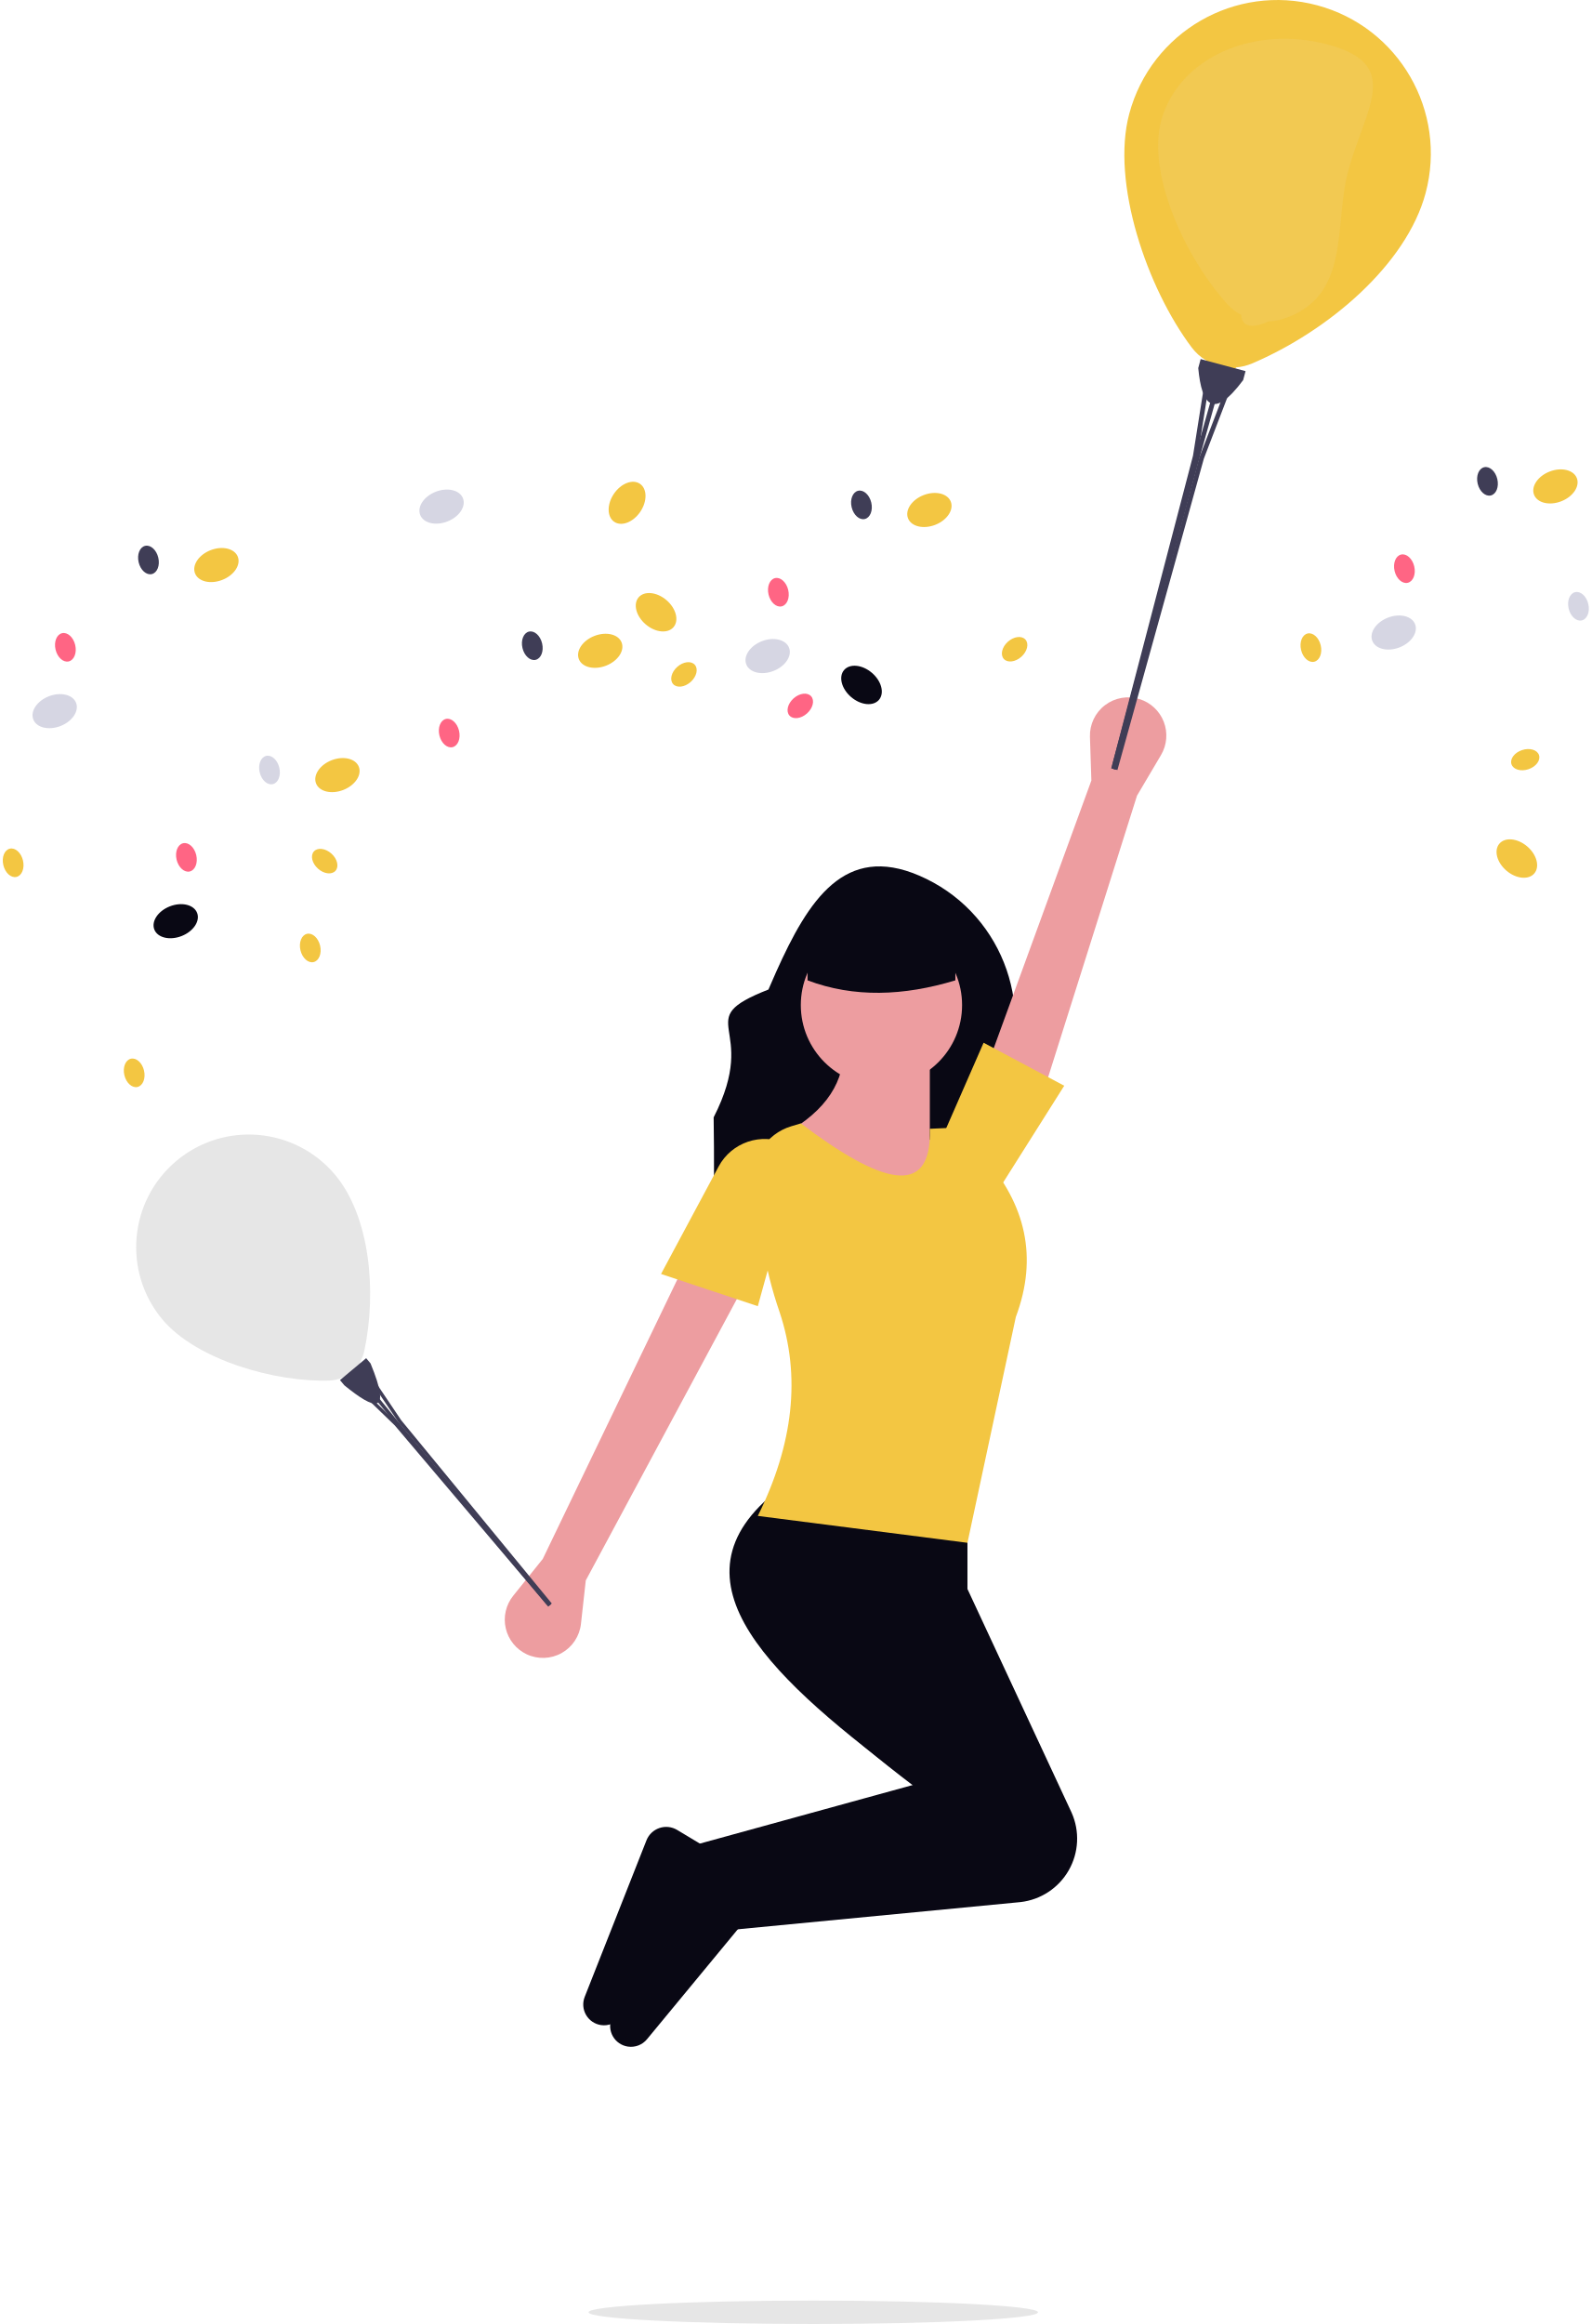
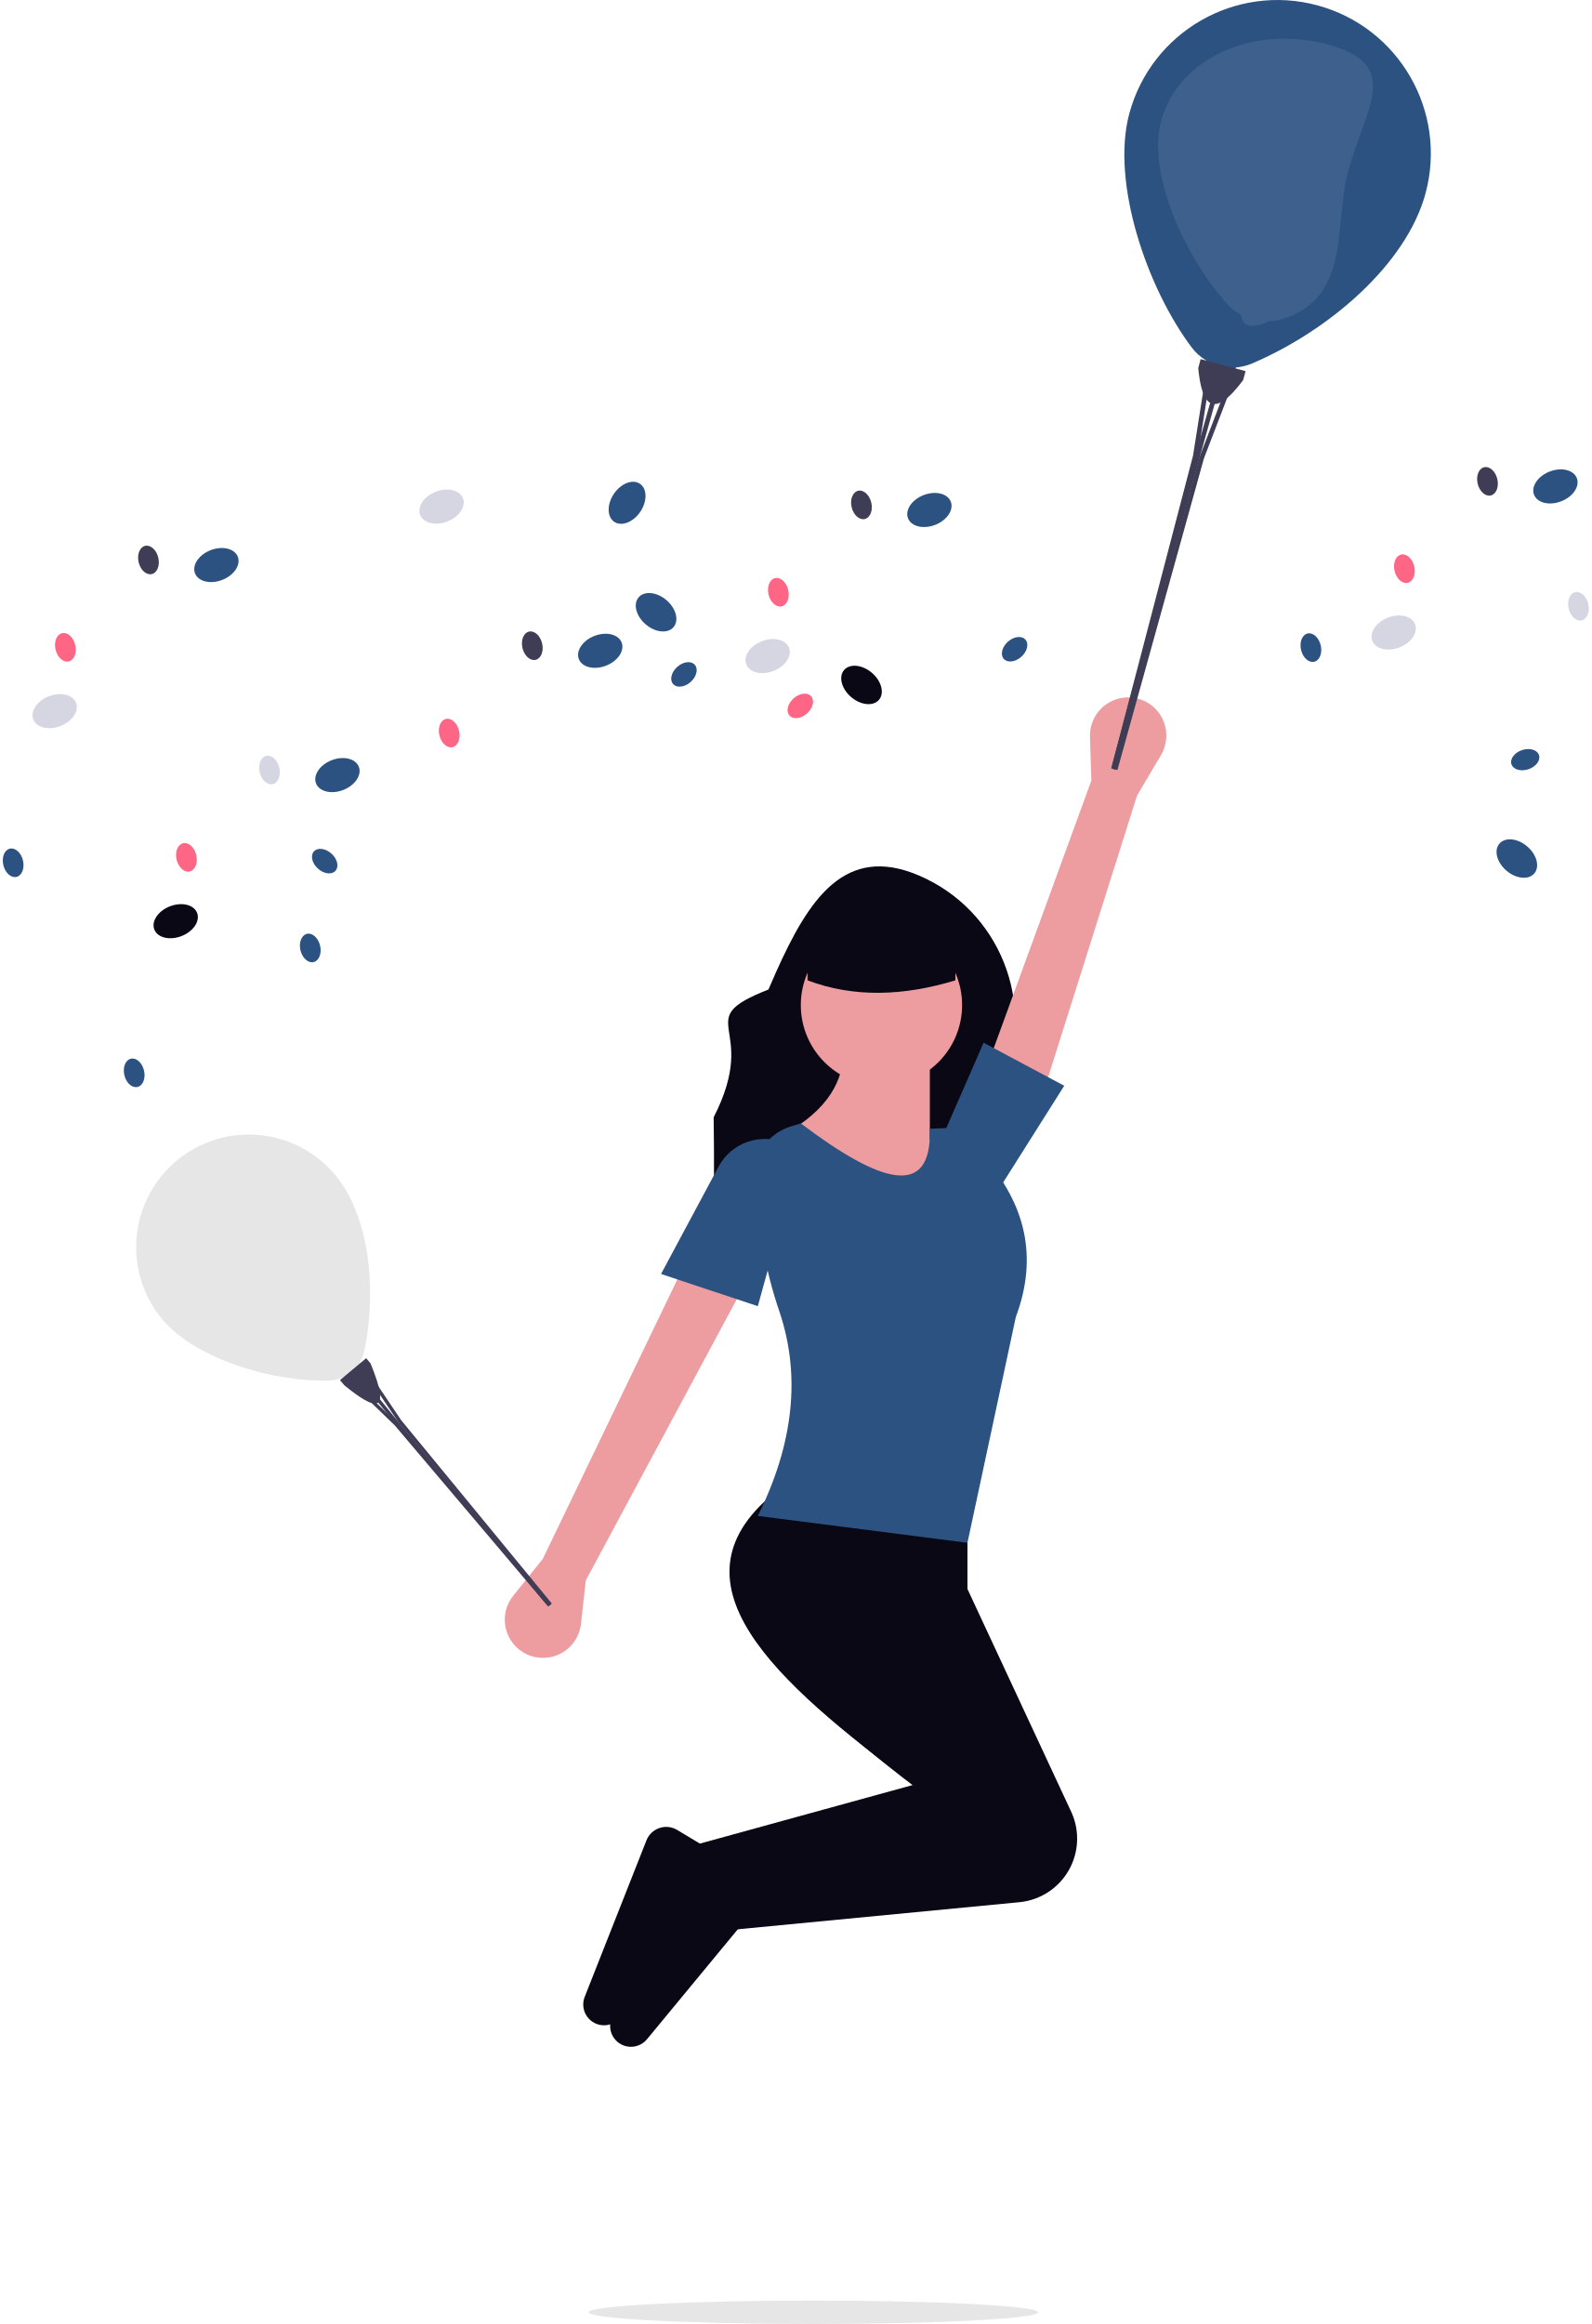
<svg xmlns="http://www.w3.org/2000/svg" width="548.03" height="800" viewBox="0 0 548.03 800">
  <g transform="translate(-617 -150.582)">
    <path d="M193.721,369.291c.951,58.742-4.69,48.818,22.272,42.692,30.8-7,56.08-5.152,68.541-34.183l8.593-20.014a54.6,54.6,0,0,0-28.634-71.715h0c-25.6-10.992-38.049,8.15-49.278,33.209-.815,1.818-1.721,3.9-2.625,6.005C184.937,336.146,210.111,337.222,193.721,369.291Z" transform="translate(669.001 165.923)" fill="#090814" />
    <path d="M334.775,261.106l8.275-14a13.155,13.155,0,0,0-7.431-19.258h0a13.155,13.155,0,0,0-17.042,12.99l.487,15.052-38.891,106.58,21.2,4.428Z" transform="translate(673.717 163.377)" fill="#ed9da0" />
    <path d="M137.3,515.248l-10.186,12.682a13.155,13.155,0,0,0,4.614,20.121h0a13.155,13.155,0,0,0,18.716-10.43l1.664-14.968L205.788,422.7l-20.356-7.4Z" transform="translate(666.588 171.972)" fill="#ed9da0" />
    <path d="M196.912,617.113l1.5,18.01.352,4.2,99.695-9.589a21.981,21.981,0,0,0,17.6-30.814L283.909,529.9,272.8,506.059l-48.125-11.106c-39.685,30.374-3.98,63.9,40.943,97.805q2.638,2,5.331,4Z" transform="translate(669.91 175.613)" fill="#090814" />
    <path d="M165.057,674.394h0a7.162,7.162,0,0,0,6.539-2.529l32.61-39.476-1.851-18.509-11.119-6.671a7.306,7.306,0,0,0-10.555,3.583l-21.27,53.882a7.163,7.163,0,0,0,5.648,9.721Z" transform="translate(668.173 180.698)" fill="#090814" />
    <path d="M156.207,667.314h0a7.163,7.163,0,0,0,6.539-2.529l32.61-39.476L193.5,606.8l-11.119-6.671a7.306,7.306,0,0,0-10.555,3.583l-21.27,53.882a7.162,7.162,0,0,0,5.648,9.721Z" transform="translate(667.769 180.374)" fill="#090814" />
    <path d="M188.062,610.032l1.851,22.212,99.693-9.591a21.985,21.985,0,0,0,17.611-30.814L280.61,532.292V498.975l-64.784-11.106c-41.246,31.567-1.058,66.536,46.271,101.8Z" transform="translate(669.506 175.29)" fill="#090814" />
    <circle cx="27.764" cy="27.764" r="27.764" transform="translate(892.738 468.807)" fill="#ed9da0" />
    <path d="M212.843,374.109l38.87,25.914,33.318-7.4-18.509-18.509V346.345l-29.615-1.851C236.282,355.581,229.93,365.727,212.843,374.109Z" transform="translate(670.638 168.737)" fill="#ed9da0" />
-     <path d="M207.6,502.625l72.188,9.255,16.658-77.741c7.739-20.635,3.3-38.867-11.03-55.148a12.364,12.364,0,0,0-11.746-9.934l-6.837.3c.773,24.548-17.313,18.636-44.424-1.851l-3.27.982a18.386,18.386,0,0,0-12.905,20.307l2.985,20.149a137.861,137.861,0,0,0,5.876,23.492C222.492,454.553,219.848,477.969,207.6,502.625Z" transform="translate(670.327 169.788)" fill="#f3c642" />
-     <path d="M175.672,419.1,208.991,430.2,223.8,376.526l-5.016-2.279a17.991,17.991,0,0,0-23.3,7.883Z" transform="translate(668.94 170.023)" fill="#f3c642" />
-     <path d="M145.27,253.133l18.51,20.36,22.211-35.169-27.764-14.808Z" transform="translate(797.444 286.011)" fill="#f3c642" />
+     <path d="M207.6,502.625l72.188,9.255,16.658-77.741c7.739-20.635,3.3-38.867-11.03-55.148a12.364,12.364,0,0,0-11.746-9.934l-6.837.3c.773,24.548-17.313,18.636-44.424-1.851l-3.27.982a18.386,18.386,0,0,0-12.905,20.307l2.985,20.149a137.861,137.861,0,0,0,5.876,23.492C222.492,454.553,219.848,477.969,207.6,502.625Z" transform="translate(670.327 169.788)" fill="#2c5282" />
+     <path d="M175.672,419.1,208.991,430.2,223.8,376.526l-5.016-2.279a17.991,17.991,0,0,0-23.3,7.883Z" transform="translate(668.94 170.023)" fill="#2c5282" />
+     <path d="M145.27,253.133l18.51,20.36,22.211-35.169-27.764-14.808Z" transform="translate(797.444 286.011)" fill="#2c5282" />
    <path d="M217.268,319.718c15.993,6.031,33.059,5.406,50.9,0v-20.36h-50.9Z" transform="translate(677.785 168.334)" fill="#090814" />
    <ellipse cx="77.383" cy="4.031" rx="77.383" ry="4.031" transform="translate(819.635 942.52)" fill="#e6e6e6" />
-     <ellipse cx="7.902" cy="5.497" rx="7.902" ry="5.497" transform="translate(723.833 415.124) rotate(-21.162)" fill="#f3c642" />
+     <ellipse cx="7.902" cy="5.497" rx="7.902" ry="5.497" transform="translate(723.833 415.124) rotate(-21.162)" fill="#2c5282" />
    <ellipse cx="7.902" cy="5.497" rx="7.902" ry="5.497" transform="translate(668.148 465.418) rotate(-21.162)" fill="#090814" />
-     <ellipse cx="3.474" cy="4.994" rx="3.474" ry="4.994" transform="translate(658.674 515.831) rotate(-13.3)" fill="#f3c642" />
+     <ellipse cx="3.474" cy="4.994" rx="3.474" ry="4.994" transform="translate(658.674 515.831) rotate(-13.3)" fill="#2c5282" />
    <ellipse cx="3.474" cy="4.994" rx="3.474" ry="4.994" transform="translate(676.659 441.653) rotate(-13.3)" fill="#ff6584" />
    <ellipse cx="3.474" cy="4.994" rx="3.474" ry="4.994" transform="translate(705.265 411.589) rotate(-13.3)" fill="#d6d6e3" />
-     <ellipse cx="5.497" cy="7.902" rx="5.497" ry="7.902" transform="matrix(0.648, -0.761, 0.761, 0.648, 833.324, 360.402)" fill="#f3c642" />
+     <ellipse cx="5.497" cy="7.902" rx="5.497" ry="7.902" transform="matrix(0.648, -0.761, 0.761, 0.648, 833.324, 360.402)" fill="#2c5282" />
    <ellipse cx="5.497" cy="7.902" rx="5.497" ry="7.902" transform="matrix(0.648, -0.761, 0.761, 0.648, 904.065, 385.425)" fill="#090814" />
-     <ellipse cx="4.994" cy="3.474" rx="4.994" ry="3.474" transform="translate(960.314 374.809) rotate(-41.757)" fill="#f3c642" />
+     <ellipse cx="4.994" cy="3.474" rx="4.994" ry="3.474" transform="translate(960.314 374.809) rotate(-41.757)" fill="#2c5282" />
    <ellipse cx="4.994" cy="3.474" rx="4.994" ry="3.474" transform="translate(886.52 394.313) rotate(-41.757)" fill="#ff6584" />
-     <ellipse cx="4.994" cy="3.474" rx="4.994" ry="3.474" transform="translate(846.462 383.473) rotate(-41.757)" fill="#f3c642" />
-     <ellipse cx="4.994" cy="3.474" rx="4.994" ry="3.474" transform="translate(1136.337 410.357) rotate(-18.343)" fill="#f3c642" />
-     <ellipse cx="7.902" cy="5.497" rx="7.902" ry="5.497" transform="translate(927.66 323.861) rotate(-21.162)" fill="#f3c642" />
+     <ellipse cx="4.994" cy="3.474" rx="4.994" ry="3.474" transform="translate(846.462 383.473) rotate(-41.757)" fill="#2c5282" />
+     <ellipse cx="4.994" cy="3.474" rx="4.994" ry="3.474" transform="translate(1136.337 410.357) rotate(-18.343)" fill="#2c5282" />
+     <ellipse cx="7.902" cy="5.497" rx="7.902" ry="5.497" transform="translate(927.66 323.861) rotate(-21.162)" fill="#2c5282" />
    <ellipse cx="7.902" cy="5.497" rx="7.902" ry="5.497" transform="translate(871.972 374.152) rotate(-21.162)" fill="#d6d6e3" />
    <ellipse cx="3.474" cy="4.994" rx="3.474" ry="4.994" transform="translate(880.483 350.387) rotate(-13.3)" fill="#ff6584" />
    <ellipse cx="3.474" cy="4.994" rx="3.474" ry="4.994" transform="translate(909.088 320.323) rotate(-13.3)" fill="#3f3d56" />
-     <ellipse cx="5.497" cy="7.902" rx="5.497" ry="7.902" transform="matrix(0.648, -0.761, 0.761, 0.648, 1129.705, 445.189)" fill="#f3c642" />
-     <ellipse cx="7.902" cy="5.497" rx="7.902" ry="5.497" transform="translate(814.321 372.336) rotate(-21.162)" fill="#f3c642" />
+     <ellipse cx="5.497" cy="7.902" rx="5.497" ry="7.902" transform="matrix(0.648, -0.761, 0.761, 0.648, 1129.705, 445.189)" fill="#2c5282" />
+     <ellipse cx="7.902" cy="5.497" rx="7.902" ry="5.497" transform="translate(814.321 372.336) rotate(-21.162)" fill="#2c5282" />
    <ellipse cx="7.902" cy="5.497" rx="7.902" ry="5.497" transform="translate(759.69 322.701) rotate(-21.162)" fill="#d6d6e3" />
-     <ellipse cx="3.474" cy="4.994" rx="3.474" ry="4.994" transform="translate(719.305 472.84) rotate(-13.3)" fill="#f3c642" />
+     <ellipse cx="3.474" cy="4.994" rx="3.474" ry="4.994" transform="translate(719.305 472.84) rotate(-13.3)" fill="#2c5282" />
    <ellipse cx="3.474" cy="4.994" rx="3.474" ry="4.994" transform="translate(767.146 398.864) rotate(-13.3)" fill="#ff6584" />
    <ellipse cx="3.474" cy="4.994" rx="3.474" ry="4.994" transform="translate(795.751 368.8) rotate(-13.3)" fill="#3f3d56" />
-     <ellipse cx="7.902" cy="5.497" rx="7.902" ry="5.497" transform="translate(1143.216 315.751) rotate(-21.162)" fill="#f3c642" />
+     <ellipse cx="7.902" cy="5.497" rx="7.902" ry="5.497" transform="translate(1143.216 315.751) rotate(-21.162)" fill="#2c5282" />
    <ellipse cx="7.902" cy="5.497" rx="7.902" ry="5.497" transform="translate(1087.528 366.045) rotate(-21.162)" fill="#d6d6e3" />
-     <ellipse cx="3.474" cy="4.994" rx="3.474" ry="4.994" transform="translate(1063.84 369.455) rotate(-13.3)" fill="#f3c642" />
+     <ellipse cx="3.474" cy="4.994" rx="3.474" ry="4.994" transform="translate(1063.84 369.455) rotate(-13.3)" fill="#2c5282" />
    <ellipse cx="3.474" cy="4.994" rx="3.474" ry="4.994" transform="translate(1096.039 342.28) rotate(-13.3)" fill="#ff6584" />
    <ellipse cx="3.474" cy="4.994" rx="3.474" ry="4.994" transform="translate(1124.644 312.216) rotate(-13.3)" fill="#3f3d56" />
    <ellipse cx="3.474" cy="4.994" rx="3.474" ry="4.994" transform="translate(1155.973 355.223) rotate(-13.3)" fill="#d6d6e3" />
-     <ellipse cx="7.902" cy="5.497" rx="7.902" ry="5.497" transform="matrix(-0.559, 0.829, -0.829, -0.559, 841.893, 320.184)" fill="#f3c642" />
-     <ellipse cx="3.474" cy="4.994" rx="3.474" ry="4.994" transform="translate(734.834 447.768) rotate(132)" fill="#f3c642" />
-     <ellipse cx="7.902" cy="5.497" rx="7.902" ry="5.497" transform="translate(682.163 342.817) rotate(-21.162)" fill="#f3c642" />
+     <ellipse cx="7.902" cy="5.497" rx="7.902" ry="5.497" transform="matrix(-0.559, 0.829, -0.829, -0.559, 841.893, 320.184)" fill="#2c5282" />
+     <ellipse cx="3.474" cy="4.994" rx="3.474" ry="4.994" transform="translate(734.834 447.768) rotate(132)" fill="#2c5282" />
+     <ellipse cx="7.902" cy="5.497" rx="7.902" ry="5.497" transform="translate(682.163 342.817) rotate(-21.162)" fill="#2c5282" />
    <ellipse cx="7.902" cy="5.497" rx="7.902" ry="5.497" transform="translate(626.477 393.111) rotate(-21.162)" fill="#d6d6e3" />
-     <ellipse cx="3.474" cy="4.994" rx="3.474" ry="4.994" transform="translate(617 443.524) rotate(-13.3)" fill="#f3c642" />
+     <ellipse cx="3.474" cy="4.994" rx="3.474" ry="4.994" transform="translate(617 443.524) rotate(-13.3)" fill="#2c5282" />
    <ellipse cx="3.474" cy="4.994" rx="3.474" ry="4.994" transform="translate(634.985 369.346) rotate(-13.3)" fill="#ff6584" />
    <ellipse cx="3.474" cy="4.994" rx="3.474" ry="4.994" transform="translate(663.591 339.282) rotate(-13.3)" fill="#3f3d56" />
    <g transform="translate(645.184 672.388) rotate(-79)">
      <path d="M66.132,8.675a38.782,38.782,0,0,0-54.552,5.664C.226,28.323-2.3,56.486,1.919,74.785a12.555,12.555,0,0,0,2.008,4.454L1.756,84.22a2.515,2.515,0,0,0,.72,2.957l.143.116a2.515,2.515,0,0,0,3.147.019l4.319-3.423a12.953,12.953,0,0,0,4.1.745c21.044.371,45.868-6.95,57.605-21.407A38.782,38.782,0,0,0,66.132,8.675Z" transform="translate(60.062 0)" fill="#e6e6e6" />
      <path d="M13.35,9.232c-16.377,10.8-15.42,4.355-9.124-7.407L5.707,0l9.124,7.407Z" transform="translate(57.122 78.331)" fill="#3f3d56" />
      <path d="M67.1.75,52.931,17.786l-.483.577L3.889,78.089,1.637,80.863l-.72.868L0,80.987l.683-.823,2.289-2.819L51.536,17.622l3.395-4.079L66.2,0Z" transform="translate(0 82.572)" fill="#3f3d56" />
      <path d="M.921,83.96,0,83.212l.587-.9,2.271-2.834,48.149-60.06L63.653,0l.986.641-9.8,15.049-2.911,4.471L3.588,80.07l-.71.884L1.541,83.01Z" transform="translate(0.096 80.424)" fill="#3f3d56" />
      <path d="M69.282.833,52.877,17.2,3.83,76.529.835,80.152,0,79.475l2.54-2.532.719-.877,48.7-59.612.538-.532L68.452,0Z" transform="translate(0.433 84.436)" fill="#3f3d56" />
    </g>
    <g transform="translate(999.61 150.582)">
-       <path d="M86.827,13.8A52.816,52.816,0,0,0,22.134,51.135c-6.352,23.693,6.145,60.115,21.554,80.53a17.141,17.141,0,0,0,4.97,4.422l.066,7.405a3.424,3.424,0,0,0,2.538,3.277l.242.065a3.424,3.424,0,0,0,3.924-1.726l3.47-6.654a17.635,17.635,0,0,0,5.517-1.352c26.374-11.225,53.177-34.109,59.746-58.611A52.816,52.816,0,0,0,86.823,13.8Z" transform="translate(-15.914 -11.983)" fill="#f3c642" />
+       <path d="M86.827,13.8A52.816,52.816,0,0,0,22.134,51.135c-6.352,23.693,6.145,60.115,21.554,80.53a17.141,17.141,0,0,0,4.97,4.422l.066,7.405a3.424,3.424,0,0,0,2.538,3.277l.242.065a3.424,3.424,0,0,0,3.924-1.726l3.47-6.654a17.635,17.635,0,0,0,5.517-1.352c26.374-11.225,53.177-34.109,59.746-58.611A52.816,52.816,0,0,0,86.823,13.8Z" transform="translate(-15.914 -11.983)" fill="#2c5282" />
      <path d="M61.582,143.984c-10.244,13.716-14.241,8.893-15.459-4.145l.828-3.091,15.459,4.145Z" transform="translate(-16.15 -13.13)" fill="#3f3d56" />
      <path d="M54.759,140.612,46.6,169.666l-.28.985L19.1,271.887l-1.26,4.7-.413,1.48-1.554-.416.392-1.4,1.281-4.778L44.77,170.237l1.957-6.955,6.492-23.1Z" transform="translate(-15.872 -13.162)" fill="#3f3d56" />
      <path d="M17.6,278.1l-1.561-.419.231-1.447,1.249-4.786L44.04,170.027l4.941-31.162,1.581.25-3.834,24.158-1.136,7.176L18.753,271.785l-.392,1.494-.52,3.3Z" transform="translate(-15.874 -13.15)" fill="#3f3d56" />
      <path d="M59.093,141.595l-11.312,29.46L19.737,272.067l-1.713,6.169-1.414-.378,1.752-4.558.408-1.49L46.225,170.638l.374-.96,11-28.658Z" transform="translate(-15.879 -13.17)" fill="#3f3d56" />
      <path d="M90.679,27.441c-25.973-6.962-51.7,4.812-57.458,26.3-4.845,18.068,8,46.732,22.848,63.131a17.24,17.24,0,0,0,4.7,3.62c.43,6.916,9.426,2.236,9.426,2.236a17.537,17.537,0,0,0,4.972-.822c23.589-7.627,17.442-32.211,22.451-50.891,5.762-21.491,19.031-36.605-6.943-43.569" transform="translate(-16.022 -12.107)" fill="#e6e6e6" opacity="0.096" />
    </g>
  </g>
</svg>
